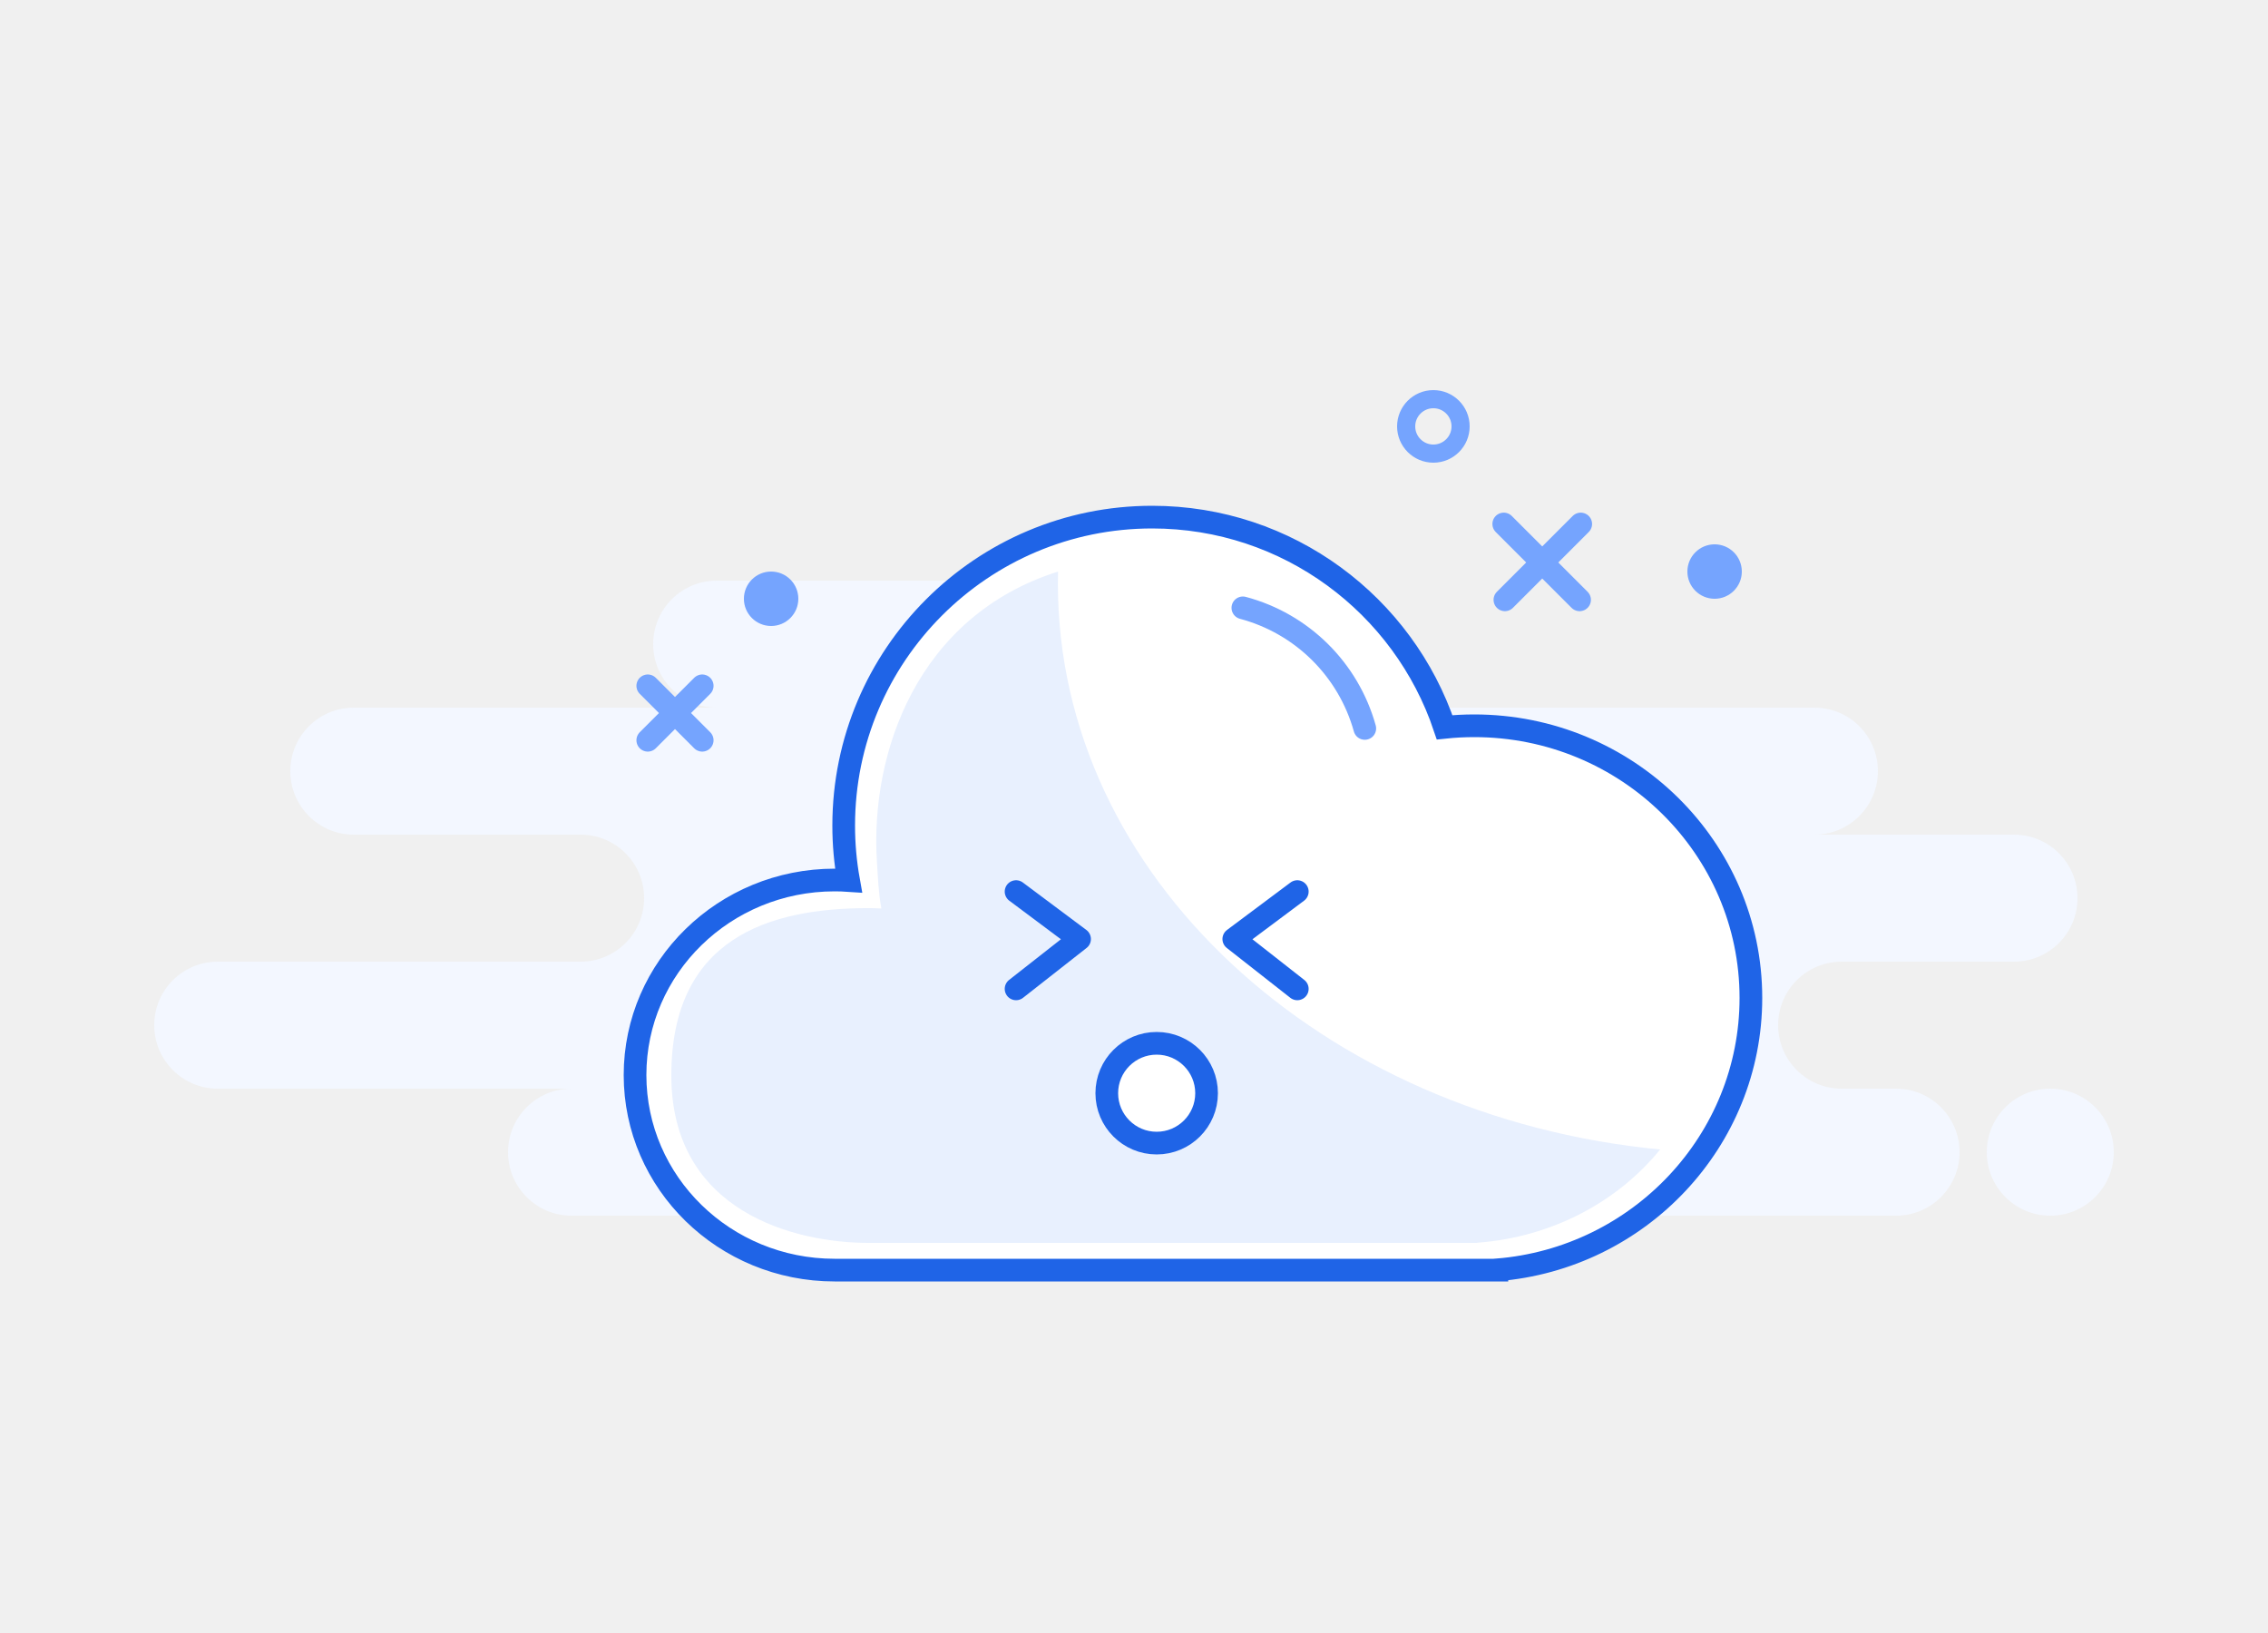
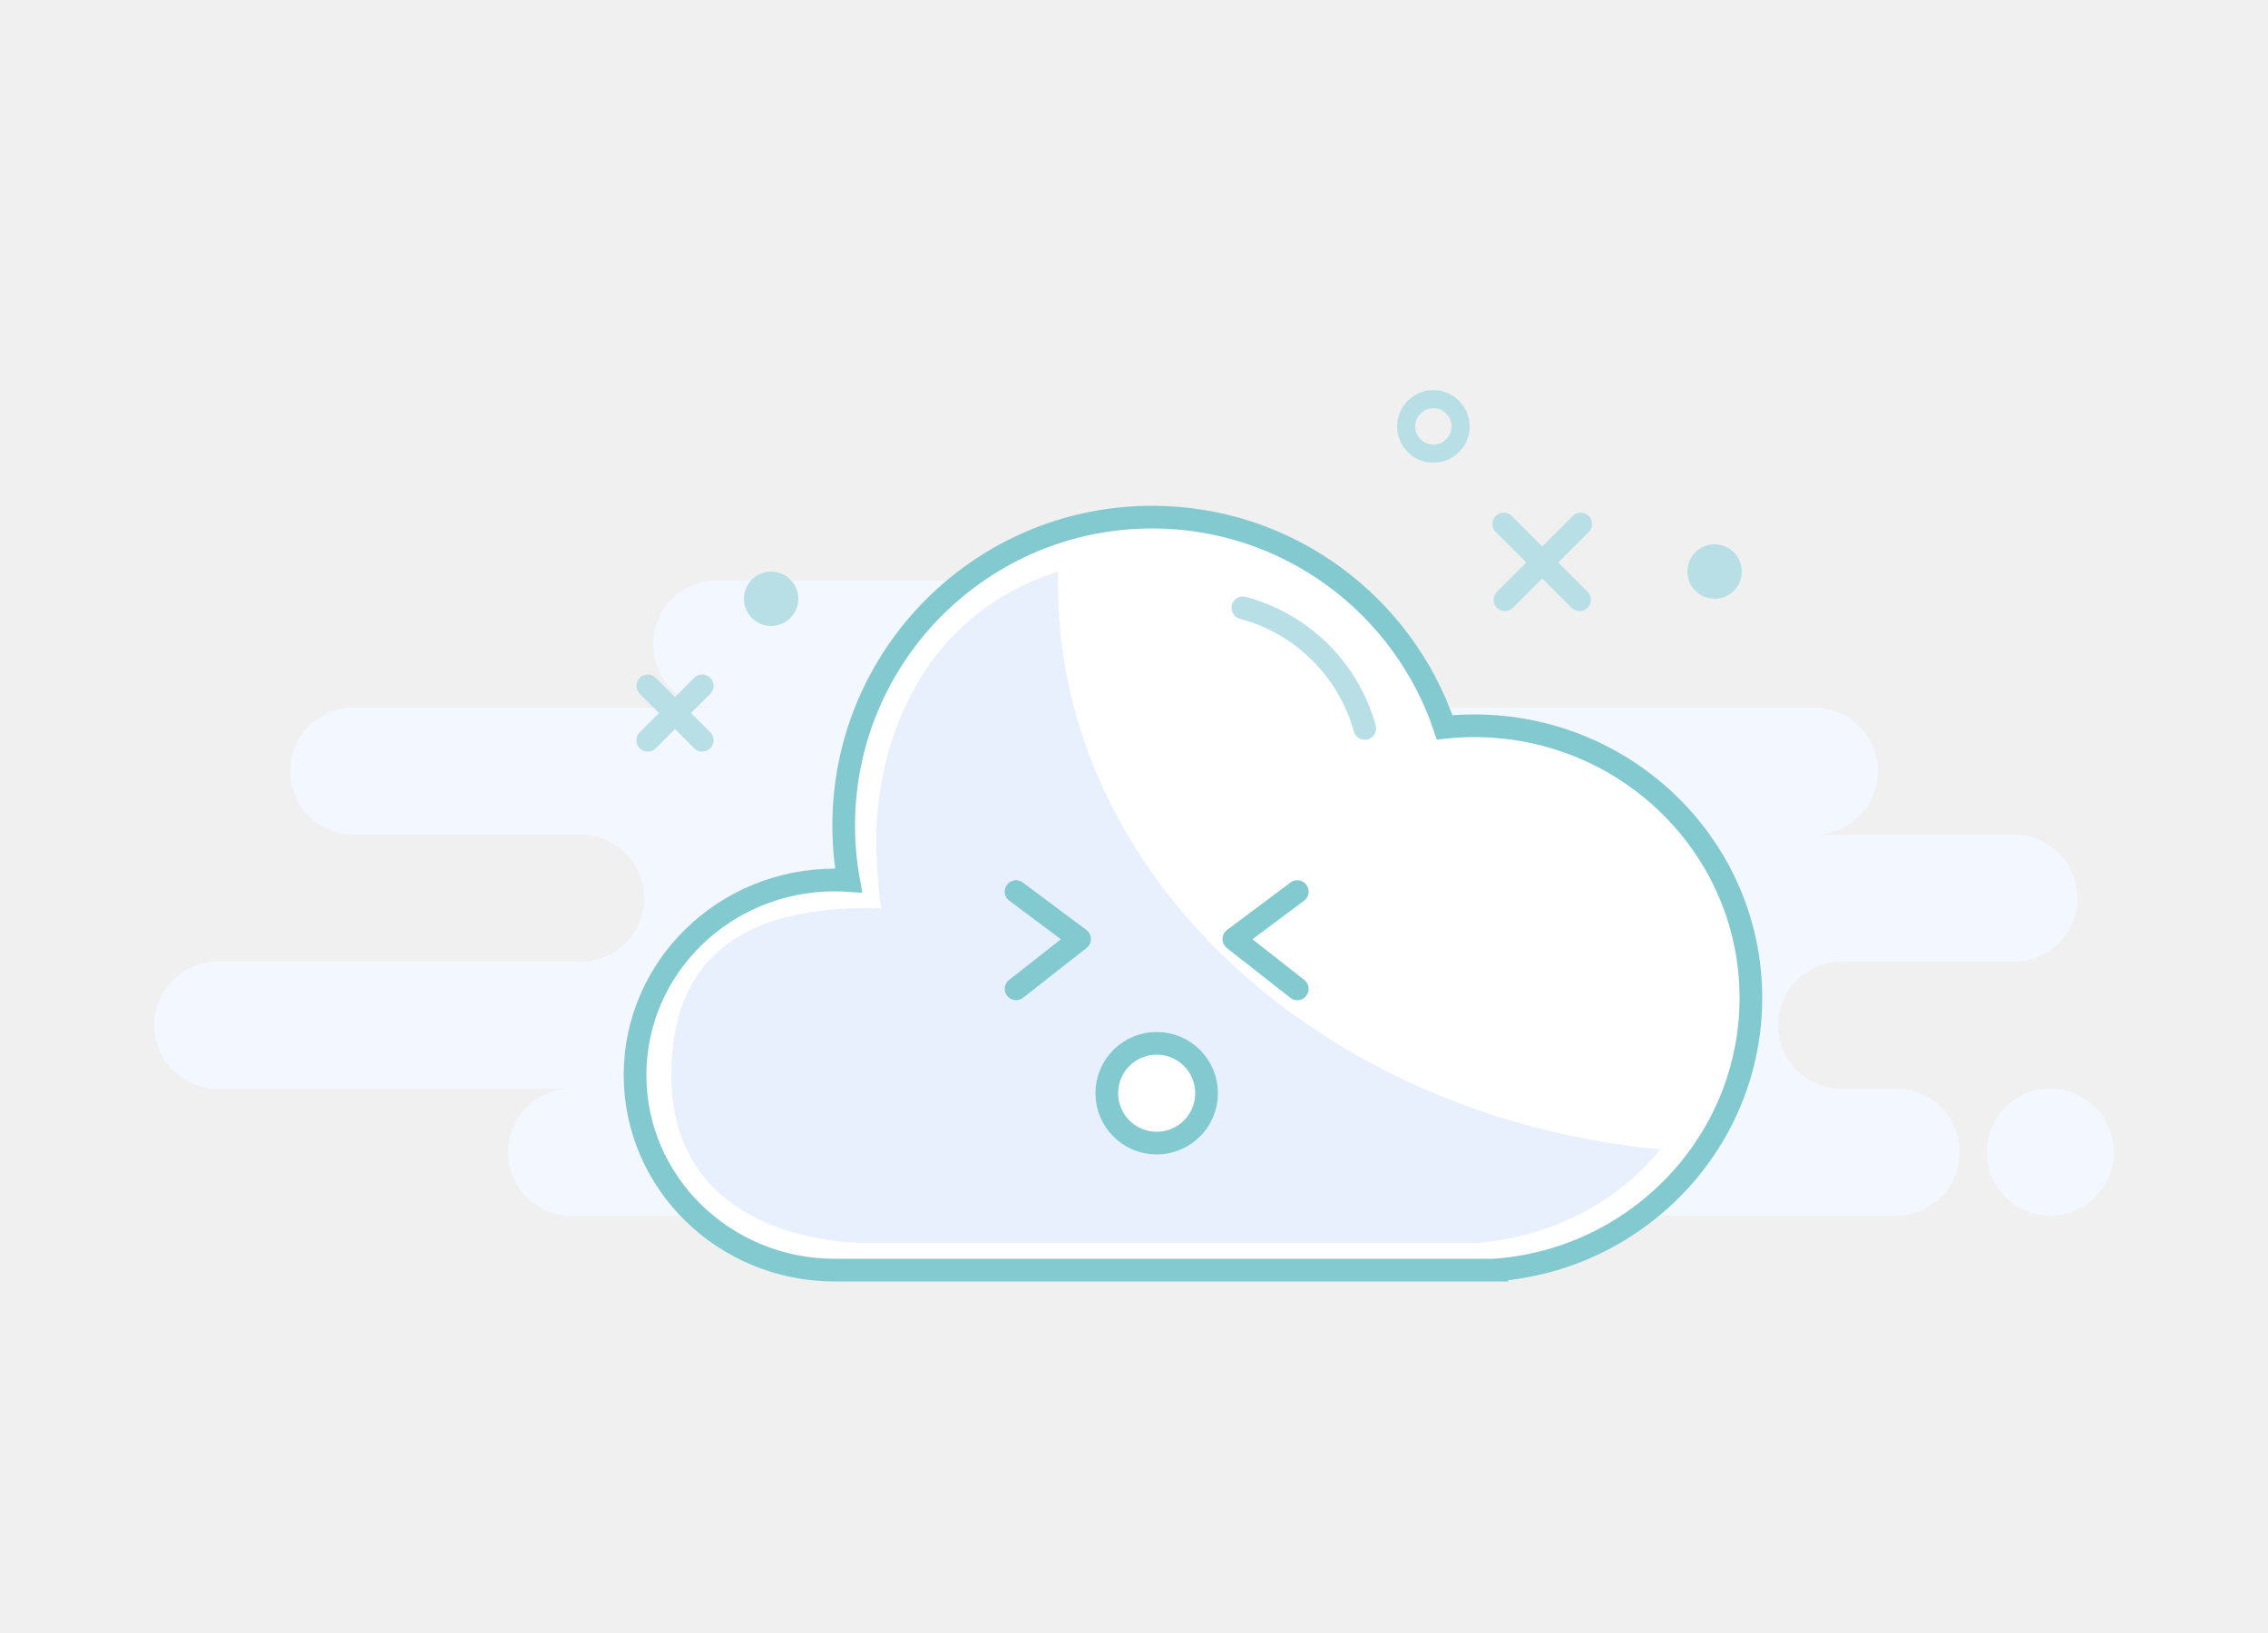
<svg xmlns="http://www.w3.org/2000/svg" width="250" height="180" fill="none">
  <path d="M0 0h250v200H0z" />
  <path fill-rule="evenodd" clip-rule="evenodd" d="M63 134h91c.515 0 1.017-.056 1.5-.161.483.105.985.161 1.5.161h52a7 7 0 1 0 0-14h-6a7 7 0 1 1 0-14h19a7 7 0 1 0 0-14h-22a7 7 0 1 0 0-14h-64a7 7 0 1 0 0-14H79a7 7 0 1 0 0 14H39a7 7 0 1 0 0 14h25a7 7 0 1 1 0 14H24a7 7 0 1 0 0 14h39a7 7 0 1 0 0 14Zm163 0a7 7 0 1 0 0-14 7 7 0 0 0 0 14Z" fill="#F3F7FF" />
  <path fill-rule="evenodd" clip-rule="evenodd" d="M92 140c-12.15 0-22-9.626-22-21.5S79.85 97 92 97c.517 0 1.03.017 1.537.052A34.205 34.205 0 0 1 93 91c0-18.778 15.222-34 34-34 14.991 0 27.716 9.702 32.239 23.17A31.347 31.347 0 0 1 162.5 80c16.845 0 30.5 13.431 30.5 30 0 15.741-12.325 28.727-28 29.978V140H92Zm11.996 0h-6.965 6.965Z" fill="#fff" />
-   <path d="M103.996 140h-6.965M92 140c-12.15 0-22-9.626-22-21.5S79.85 97 92 97c.517 0 1.03.017 1.537.052A34.205 34.205 0 0 1 93 91c0-18.778 15.222-34 34-34 14.991 0 27.716 9.702 32.239 23.17A31.347 31.347 0 0 1 162.5 80c16.845 0 30.5 13.431 30.5 30 0 15.741-12.325 28.727-28 29.978V140H92Z" stroke="#1F64E7" stroke-width="2.5" stroke-linecap="round" />
+   <path d="M103.996 140h-6.965M92 140c-12.15 0-22-9.626-22-21.5S79.85 97 92 97c.517 0 1.03.017 1.537.052A34.205 34.205 0 0 1 93 91c0-18.778 15.222-34 34-34 14.991 0 27.716 9.702 32.239 23.17A31.347 31.347 0 0 1 162.5 80c16.845 0 30.5 13.431 30.5 30 0 15.741-12.325 28.727-28 29.978V140H92Z" stroke="#82cad0" stroke-width="2.5" stroke-linecap="round" />
  <path fill-rule="evenodd" clip-rule="evenodd" d="M116.612 64.343c0 32.223 29.021 58.775 66.388 62.36-4.683 5.758-11.914 9.665-20.153 10.278V137H95.743C87.601 137 74 133.57 74 118.548c0-15.021 10.574-18.451 21.743-18.451.475 0 .946.015 1.413.044-.324-1.685-.381-3.423-.494-5.194-.758-11.963 4.461-27.04 19.968-31.947-.012.447-.018.894-.018 1.343Zm10.504 50.415c-3.038 0-5.502 2.434-5.502 5.437s2.464 5.437 5.502 5.437c3.039 0 5.502-2.434 5.502-5.437s-2.463-5.437-5.502-5.437Z" fill="#E8F0FE" />
-   <path d="M127.5 126a5.5 5.5 0 1 0 0-11 5.5 5.5 0 1 0 0 11Z" stroke="#1F64E7" stroke-width="2.5" />
-   <path d="m112 109 7-5.493-7-5.23M143 109l-7-5.493 7-5.23" stroke="#1F64E7" stroke-width="2.5" stroke-linecap="round" stroke-linejoin="round" />
-   <path d="M137 67a19.035 19.035 0 0 1 13.44 13.293" stroke="#75A4FE" stroke-width="2.5" stroke-linecap="round" />
-   <path d="M158 50a3 3 0 1 0 0-6 3 3 0 0 0 0 6Z" stroke="#75A4FE" stroke-width="2" />
-   <path d="M189 66a3 3 0 1 0 0-6 3 3 0 0 0 0 6Z" fill="#75A4FE" />
-   <path d="m165.757 57.757 8.359 8.359m.127-8.359-8.359 8.359 8.359-8.359ZM71.404 75.596l6 6m0-6-6 6 6-6Z" stroke="#75A4FE" stroke-width="2.5" stroke-linecap="round" stroke-linejoin="round" />
-   <path d="M85 69a3 3 0 1 0 0-6 3 3 0 0 0 0 6Z" fill="#75A4FE" />
+   <path d="M127.5 126a5.5 5.5 0 1 0 0-11 5.5 5.5 0 1 0 0 11Z" stroke="#82cad0" stroke-width="2.5" />
+   <path d="m112 109 7-5.493-7-5.23M143 109l-7-5.493 7-5.23" stroke="#82cad0" stroke-width="2.5" stroke-linecap="round" stroke-linejoin="round" />
+   <path d="M137 67a19.035 19.035 0 0 1 13.44 13.293" stroke="#b9dfe6" stroke-width="2.5" stroke-linecap="round" />
+   <path d="M158 50a3 3 0 1 0 0-6 3 3 0 0 0 0 6Z" stroke="#b9dfe6" stroke-width="2" />
+   <path d="M189 66a3 3 0 1 0 0-6 3 3 0 0 0 0 6Z" fill="#b9dfe6" />
+   <path d="m165.757 57.757 8.359 8.359m.127-8.359-8.359 8.359 8.359-8.359ZM71.404 75.596l6 6m0-6-6 6 6-6Z" stroke="#b9dfe6" stroke-width="2.5" stroke-linecap="round" stroke-linejoin="round" />
+   <path d="M85 69a3 3 0 1 0 0-6 3 3 0 0 0 0 6Z" fill="#b9dfe6" />
</svg>
